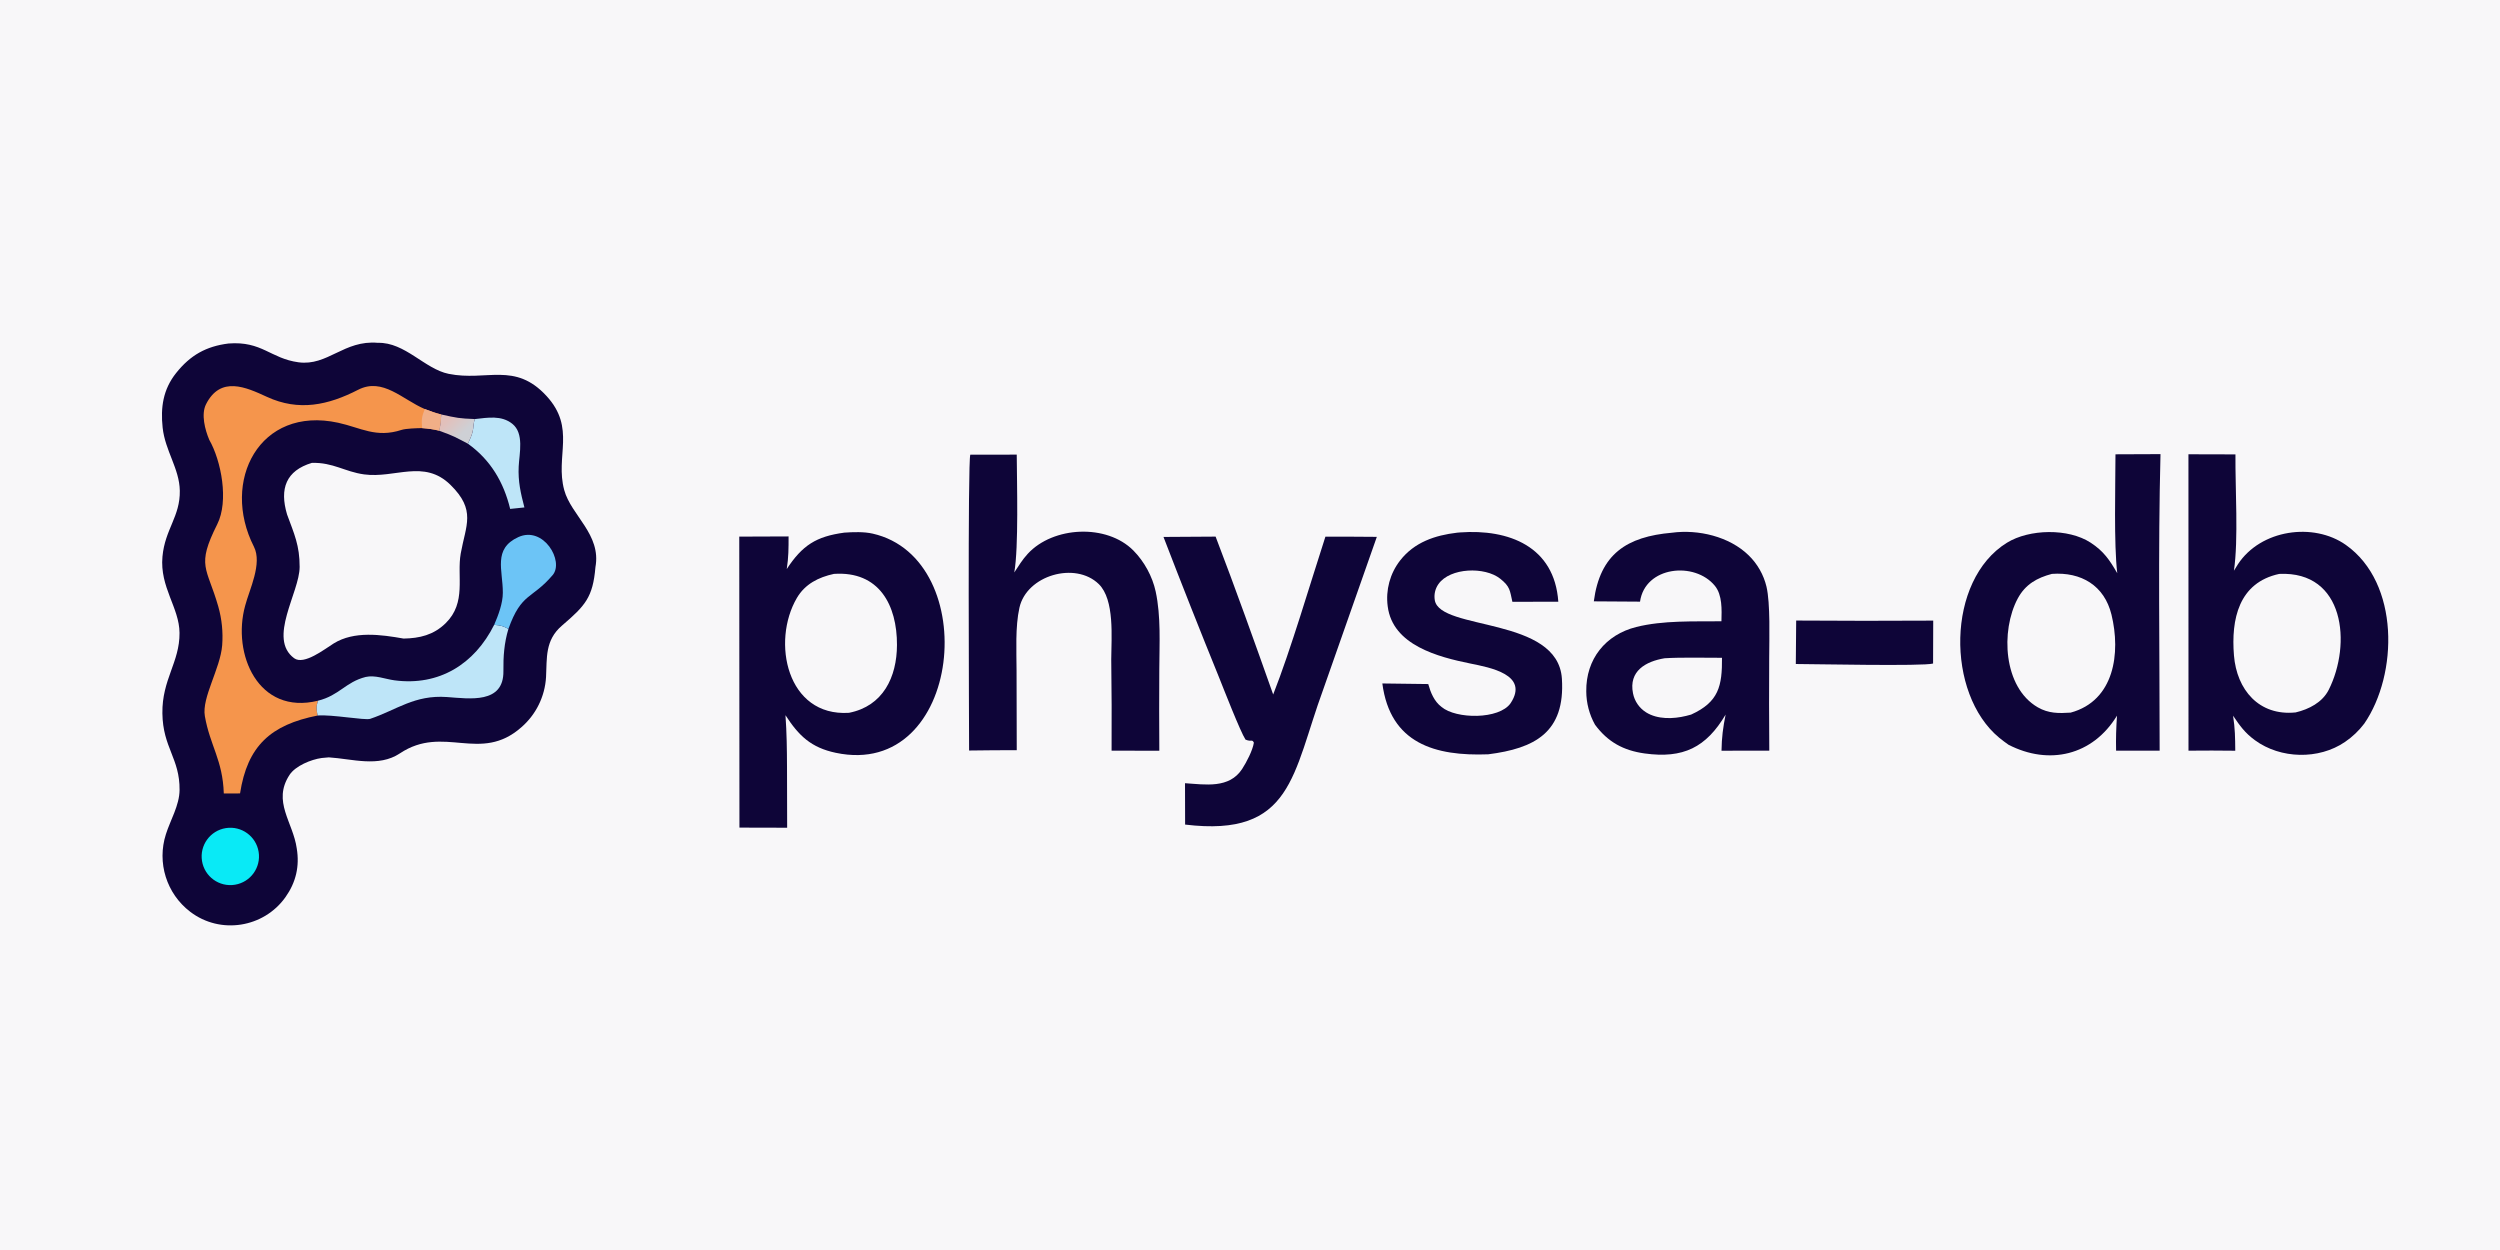
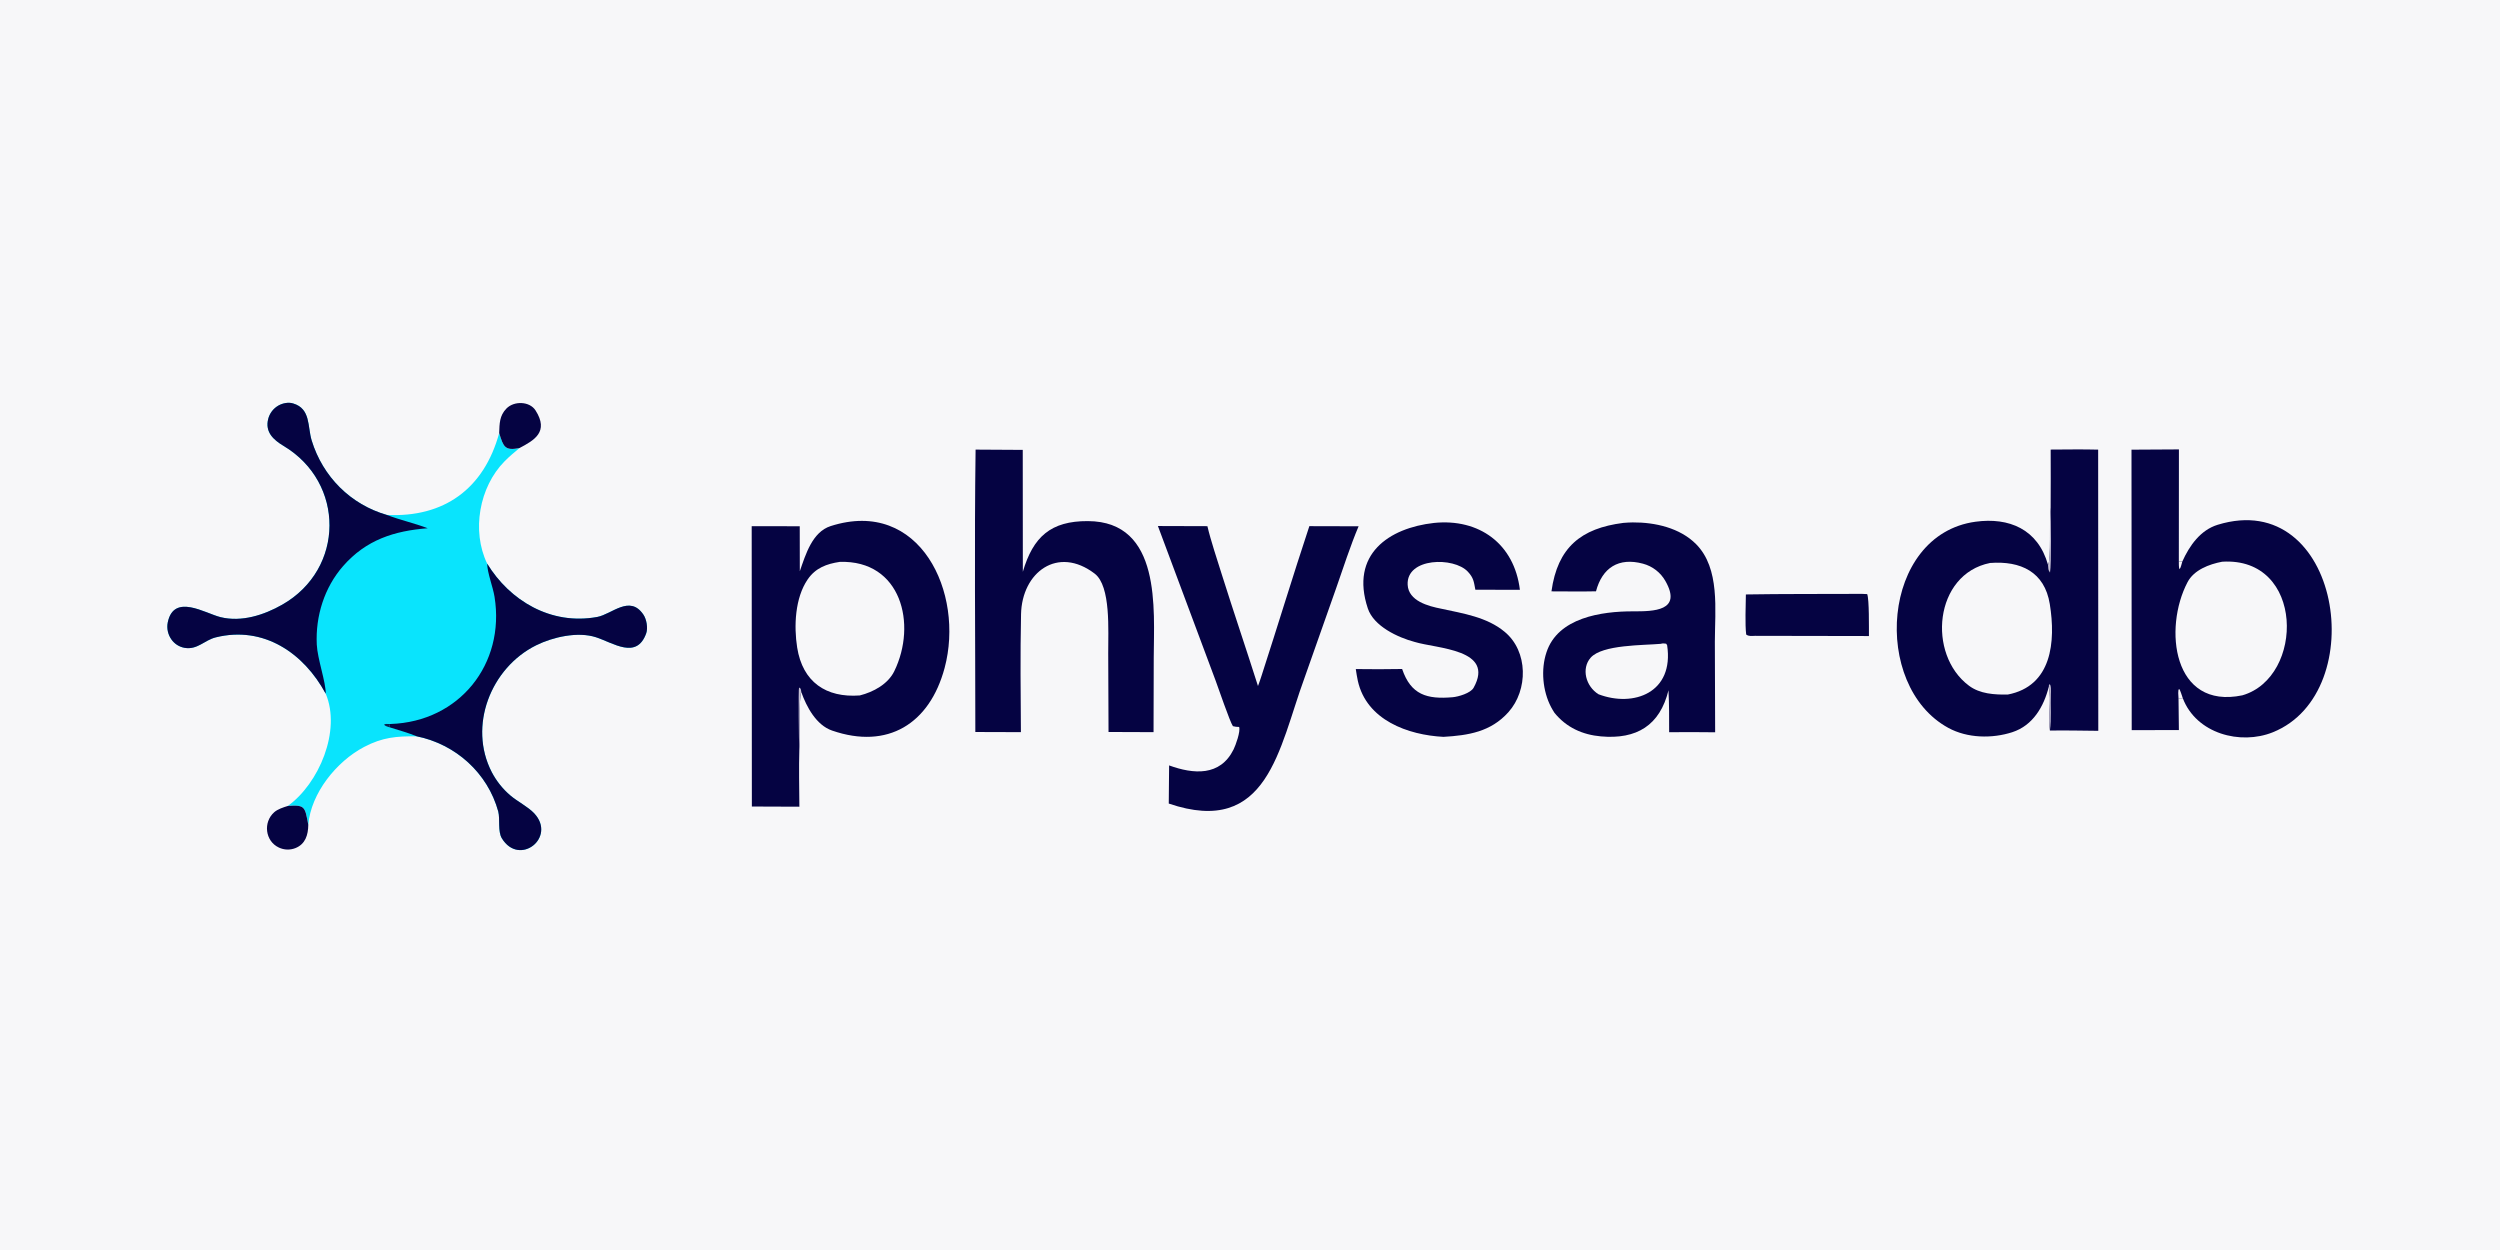
<svg xmlns="http://www.w3.org/2000/svg" height="768" preserveAspectRatio="none" style="display: block;" version="1.1" viewBox="0 0 2048 1024" width="1536">
-   <defs>
-     <linearGradient gradientUnits="userSpaceOnUse" id="Gradient1" x1="367.8" x2="379.187" y1="343.195" y2="354.867">
-       <stop class="stop0" offset="0" stop-color="rgb(226,192,187)" stop-opacity="1" />
-       <stop class="stop1" offset="1" stop-color="rgb(206,208,213)" stop-opacity="1" />
-     </linearGradient>
-   </defs>
-   <path d="M 0 0 L 2048 0 L 2048 1024 L 0 1024 L 0 0 z" fill="rgb(248,247,249)" transform="translate(0,0)" />
-   <path d="M 187.16 281.4 C 214.588 279.26 221.573 293.671 244.504 296.788 C 268.443 300.041 281.788 278.373 309.562 280.843 C 331.838 280.28 347.897 302.271 367.544 306.256 C 398.663 312.567 421.747 296.104 447.729 324.417 C 472.013 350.88 454.665 373.608 462.21 401.457 C 467.819 422.162 492.715 437.759 487.784 464.605 C 485.693 489.446 479.426 496.133 460.378 512.476 C 446.317 524.54 448.161 538.972 447.323 554.65 C 446.411 570.524 439.118 585.355 427.103 595.769 C 393.271 625.633 363.702 593.151 327.614 617.148 C 310.055 628.825 288.604 621.632 269.358 620.43 C 267.399 620.529 265.445 620.706 263.5 620.959 C 254.898 622.148 242.027 627.356 237.15 634.841 C 222.93 656.669 240.103 673.478 243.107 695.089 C 245.51 709.664 242.437 722.853 233.86 734.945 C 216.068 760.031 180.465 765.765 155.835 746.928 C 136.408 732.1 128.431 706.641 135.921 683.378 C 139.536 671.858 146.982 659.759 147.103 647.21 C 147.354 621.247 133.398 612.54 133.03 584.37 C 132.666 556.505 147.242 542.541 147.066 518.52 C 146.913 497.677 130.782 481.134 133.089 455.969 C 135.15 433.489 147.676 423.152 147.296 401.971 C 146.97 383.798 135.253 369.292 133.229 350.272 C 131.479 333.834 133.553 319.063 144.257 305.607 C 155.897 290.974 168.849 283.701 187.16 281.4 z" fill="rgb(14,5,56)" transform="translate(0,0)" />
-   <path d="M 255.465 379.195 C 272.855 378.685 282.424 386.463 298.299 388.631 C 323.667 392.048 347.314 375.953 368.972 397.141 C 390.244 417.952 381.578 430.179 377.433 453.407 C 374.088 472.155 382.383 493.598 365.045 510.561 C 355.162 520.232 343.728 522.879 330.629 523.116 C 312.201 519.87 290.163 516.711 273.368 527.106 C 266.126 531.588 249.04 545.141 240.977 539.217 C 219.092 523.14 245.436 485.333 245.466 464.428 C 245.492 446.806 241.073 437.559 235.153 421.415 C 228.868 400.26 234.334 385.589 255.465 379.195 z" fill="rgb(248,247,249)" transform="translate(0,0)" />
-   <path d="M 183.33 650.002 C 182.481 622.638 172.043 610.863 167.817 586.646 C 165.165 571.453 180.513 547.726 182.009 528.597 C 182.825 517.913 181.743 507.169 178.812 496.863 C 169.522 464.363 160.574 464.115 177.989 429.429 C 187.503 410.48 181.33 377.667 171.436 360.316 C 167.932 352.091 164.599 339.371 168.79 331.123 C 180.708 307.666 201.502 317.184 218.678 325.105 C 244.841 337.171 268.82 331.921 293.401 319.3 C 313.513 308.973 329.708 327.325 347.983 335.088 C 352.396 336.788 356.874 338.442 361.479 339.549 C 361.086 344.334 361.038 348.18 359.656 352.801 C 354.832 351.599 350.715 351.096 345.793 350.717 C 341.833 350.729 332.476 351.019 328.966 352.169 C 308.075 359.014 295.449 350.328 277.052 346.319 C 212.461 332.245 180.705 394.188 208.011 447.849 C 215.031 461.647 204.313 482.907 200.832 496.198 C 189.918 535.678 211.526 586.108 260.508 574.019 C 258.971 578.709 259.121 581.237 260.224 586.154 C 221.754 593.752 202.679 611.039 196.647 649.977 L 183.33 650.002 z" fill="rgb(245,149,76)" transform="translate(0,0)" />
-   <path d="M 347.983 335.088 C 352.396 336.788 356.874 338.442 361.479 339.549 C 361.086 344.334 361.038 348.18 359.656 352.801 C 354.832 351.599 350.715 351.096 345.793 350.717 C 345.231 343.681 345.446 341.505 347.983 335.088 z" fill="rgb(241,175,135)" transform="translate(0,0)" />
-   <path d="M 404.828 511.847 C 410.654 512.468 411.36 512.621 416.508 515.164 C 412.987 526.891 412.251 537.858 412.396 549.782 C 412.723 576.78 384.639 572.34 366.171 571.015 C 339.544 569.105 325.115 581.509 303.251 588.878 C 299.115 590.272 271.706 585.163 260.224 586.154 C 259.121 581.237 258.971 578.709 260.508 574.019 C 278.096 569.622 283.001 558.794 299.503 554.575 C 307.299 552.794 315.541 556.316 323.206 557.33 C 359.753 562.161 388.746 544.006 404.828 511.847 z" fill="rgb(190,229,248)" transform="translate(0,0)" />
-   <path d="M 404.828 511.847 C 408.244 503.964 411.923 494.215 411.919 485.534 C 411.986 467.066 403.679 449.583 424.565 440.012 C 445.303 430.508 462.36 459.834 452.711 471.148 C 435.559 491.26 427.269 485.197 416.508 515.164 C 411.36 512.621 410.654 512.468 404.828 511.847 z" fill="rgb(108,196,246)" transform="translate(0,0)" />
-   <path d="M 389.083 343.297 C 399.503 342.155 410.726 340.033 419.64 347.139 C 429.541 355.031 425.436 371.29 424.91 382.16 C 424.316 394.452 426.545 403.947 429.593 415.692 L 417.93 416.905 C 412.643 395.053 401.858 376.718 383.312 363.481 C 384.819 359.923 386.105 357.82 387.102 353.972 C 388.125 350.027 387.577 346.792 389.083 343.297 z" fill="rgb(190,229,248)" transform="translate(0,0)" />
-   <path d="M 185.049 678.379 C 197.829 676.379 209.821 685.089 211.874 697.861 C 213.926 710.633 205.266 722.661 192.503 724.766 C 179.664 726.884 167.55 718.162 165.486 705.315 C 163.421 692.468 172.193 680.39 185.049 678.379 z" fill="rgb(9,234,246)" transform="translate(0,0)" />
-   <path d="M 361.479 339.549 C 374.191 342.349 376.058 342.795 389.083 343.297 C 387.577 346.792 388.125 350.027 387.102 353.972 C 386.105 357.82 384.819 359.923 383.312 363.481 C 372.401 357.823 372.307 357.406 360.332 353.052 L 359.656 352.801 C 361.038 348.18 361.086 344.334 361.479 339.549 z" fill="url(#Gradient1)" transform="translate(0,0)" />
-   <path d="M 691.672 436.332 C 699.006 435.831 707.706 435.51 714.894 437.142 C 805.402 457.698 788.882 638.778 684.647 616.696 C 664.427 612.412 654.357 602.762 643.461 585.889 C 644.495 600.372 644.661 613.744 644.718 628.25 L 644.837 678.074 L 605.747 677.978 L 605.606 439.596 L 646 439.442 C 646.011 449.192 646.003 456.526 644.512 466.151 C 657.261 446.733 668.6 439.446 691.672 436.332 z" fill="rgb(14,5,56)" transform="translate(0,0)" />
-   <path d="M 683.135 470.139 C 720.264 467.616 734.906 495.763 734.804 528.38 C 734.722 554.671 723.42 578.491 695.456 583.941 C 644.571 587.155 631.81 525.656 652.809 489.827 C 659.519 478.377 670.608 472.862 683.135 470.139 z" fill="rgb(248,247,249)" transform="translate(0,0)" />
-   <path d="M 1792.77 372.141 L 1831.28 372.239 C 1831.04 400.089 1833.83 441.807 1830.03 467.507 C 1831.08 465.743 1832.16 464.002 1833.28 462.284 C 1851.99 433.713 1895.24 427.715 1921.68 446.371 C 1965.91 477.58 1964.53 552.412 1936.84 592.739 C 1932.42 598.594 1927.07 603.685 1921 607.811 C 1899.52 622.481 1868.21 621.756 1847.25 606.387 C 1838.99 600.332 1834.97 594.636 1829.34 586.321 C 1830.97 597.14 1831.04 603.988 1831.13 614.995 C 1818.36 614.828 1805.58 614.813 1792.81 614.949 L 1792.77 372.141 z" fill="rgb(14,5,56)" transform="translate(0,0)" />
-   <path d="M 1867.17 470.146 C 1920.89 467.64 1926.53 527.681 1907.69 565.098 C 1902.51 575.373 1891.5 581.05 1880.56 583.621 C 1850.45 586.662 1832.34 564.985 1830.06 536.949 C 1827.65 507.42 1833.84 477.306 1867.17 470.146 z" fill="rgb(248,247,249)" transform="translate(0,0)" />
-   <path d="M 1733 372.17 L 1769.88 372.02 C 1767.84 450.905 1769.21 535.627 1769.18 614.956 L 1733.5 614.969 C 1733.29 604.305 1733.56 596.817 1734.23 586.285 C 1714.31 618.938 1678.6 627.189 1645.33 610.076 C 1642.8 608.286 1640.13 606.32 1637.74 604.343 C 1594.06 568.215 1594.3 475.282 1644.13 444.584 C 1662.42 433.317 1694.32 432.601 1712.66 444.557 C 1723.42 451.573 1728.28 458.874 1734.46 469.589 C 1731.6 445.528 1732.97 397.936 1733 372.17 z" fill="rgb(14,5,56)" transform="translate(0,0)" />
-   <path d="M 1680.93 470.126 C 1704.91 468.412 1723.87 479.626 1729.71 503.451 C 1737.41 534.906 1732.14 574.064 1696.28 583.778 C 1686.6 584.418 1678.16 584.536 1669.31 579.413 C 1641.01 563.034 1638.85 516.648 1652.9 490.359 C 1659.16 478.641 1668.81 473.329 1680.93 470.126 z" fill="rgb(248,247,249)" transform="translate(0,0)" />
-   <path d="M 1369.62 436.411 C 1391.15 433.503 1416.71 439.463 1432.54 454.969 C 1439.72 461.962 1444.77 470.844 1447.1 480.588 C 1450.36 494.356 1449.37 523.109 1449.33 538.698 C 1449.17 564.113 1449.19 589.528 1449.4 614.943 L 1410.26 614.982 C 1410.42 604.16 1411.5 595.919 1413.63 585.384 C 1397.64 612.357 1378.85 621.594 1347.27 617.226 C 1330.04 614.842 1317.13 607.895 1306.62 593.66 C 1301.98 585.337 1299.52 575.977 1299.47 566.449 C 1299.11 539.891 1315.3 519.931 1340.41 513.638 C 1362.4 508.125 1387.55 509.176 1410.2 508.953 C 1410.44 499.516 1411.02 487.471 1404.83 479.903 C 1388.31 459.698 1347.62 463.818 1343.51 492.874 L 1305.65 492.624 C 1310.73 453.768 1332.76 439.604 1369.62 436.411 z" fill="rgb(14,5,56)" transform="translate(0,0)" />
-   <path d="M 1363.61 539.244 C 1377.42 538.382 1396.46 538.892 1410.66 538.864 C 1410.83 561.945 1408.05 575.076 1385.36 585.385 C 1383.99 585.774 1382.6 586.14 1381.21 586.482 C 1370.75 589.044 1357.83 589.457 1348.45 583.541 C 1342.9 580.051 1339.03 574.427 1337.76 567.995 C 1334.09 549.707 1348.19 541.85 1363.61 539.244 z" fill="rgb(248,247,249)" transform="translate(0,0)" />
-   <path d="M 794.873 372.475 L 832.911 372.428 C 833.042 395.95 834.547 448.262 830.907 468.927 C 834.616 463.355 837.421 458.588 841.936 453.678 C 862.698 431.096 906.647 428.91 928.507 451.022 C 937.338 459.955 944.069 472.207 946.732 484.594 C 951.145 505.117 949.778 527.471 949.7 548.5 C 949.557 570.668 949.562 592.837 949.715 615.004 L 910.612 614.944 C 910.758 590.004 910.663 565.062 910.328 540.124 C 910.426 522.194 913.232 491.325 900.12 478.48 C 880.83 459.713 841.014 471.32 835.124 497.814 C 831.604 513.645 832.741 533.06 832.765 549.381 L 832.919 614.537 C 820.015 614.471 806.817 614.721 793.888 614.828 C 793.849 591.62 792.722 377.449 794.873 372.475 z" fill="rgb(14,5,56)" transform="translate(0,0)" />
-   <path d="M 1085.77 439.658 C 1099.68 439.515 1113.96 439.737 1127.9 439.794 L 1084 564.775 C 1058.68 633.733 1059.09 686.202 970.846 675.495 L 970.759 641.602 C 987.257 642.673 1007.03 646.234 1017.62 629.843 C 1021.15 624.391 1026.18 614.784 1027.17 608.401 C 1025.66 605.249 1025.25 608.018 1020.31 605.874 C 1016.15 599.562 1002.26 563.939 998.76 555.203 C 983.193 516.897 967.983 478.447 953.131 439.858 L 995.826 439.59 C 1011.85 481.399 1028.02 526.656 1042.99 568.934 C 1057.44 532.198 1073.29 478.13 1085.77 439.658 z" fill="rgb(14,5,56)" transform="translate(0,0)" />
-   <path d="M 1193.67 436.371 C 1194.48 436.291 1195.28 436.222 1196.09 436.163 C 1235.98 433.256 1273.43 447.61 1276.57 492.942 L 1238.94 492.99 C 1236.85 483.679 1237.16 480.57 1228.95 474.052 C 1216.39 464.09 1187.97 464.942 1178.4 478.444 C 1175.67 482.294 1174.59 487.07 1175.39 491.72 C 1179.73 516.825 1276.26 504.918 1279.51 556.002 C 1282.31 600.122 1257.11 613.1 1219.15 617.929 C 1175.56 619.571 1138.88 609.098 1132.41 559.889 L 1170.02 560.379 C 1171.97 567.342 1174.85 574.549 1180.89 579.105 C 1192.73 589.176 1228.2 589.553 1237.51 576.031 C 1252.97 552.59 1220.22 546.77 1204.63 543.59 C 1178.25 538.209 1140.84 528.644 1136.81 496.707 C 1135.03 483.33 1138.69 469.796 1146.98 459.145 C 1158.64 444.17 1175.58 438.502 1193.67 436.371 z" fill="rgb(14,5,56)" transform="translate(0,0)" />
-   <path d="M 1471.43 508.349 C 1508.86 508.618 1546.28 508.637 1583.7 508.407 L 1583.58 543.564 C 1575.57 545.912 1485.56 543.98 1471.13 543.952 L 1471.43 508.349 z" fill="rgb(14,5,56)" transform="translate(0,0)" />
+   <path d="M 0 0 L 2048 0 L 2048 1024 L 0 1024 L 0 0 z" fill="rgb(247,247,249)" transform="translate(0,0)" />
+   <path d="M 266.828 568.275 C 248.976 535.147 216.143 512.395 176.778 522.125 C 167.427 524.436 161.755 532.473 151.299 530.723 C 146.891 529.974 142.969 527.485 140.417 523.814 C 137.564 519.807 136.477 514.806 137.407 509.976 C 142.31 485.758 167.959 502.425 180.651 505.566 C 197.805 509.811 216.236 503.894 231.288 495.3 C 282.547 466.037 282.733 395.379 232.275 365.269 C 223.904 360.268 216.995 353.866 219.716 343.205 C 220.889 338.585 223.884 334.638 228.018 332.266 C 231.478 330.269 236.271 329.271 240.17 330.516 C 254.653 334.797 251.883 349.618 255.311 360.791 C 264.471 390.644 287.299 413.287 316.865 421.825 C 363.777 424.149 396.524 400.348 408.935 354.751 C 412.446 366.226 413.623 369.382 425.549 367.045 C 421.313 370.551 417.239 373.964 413.37 377.88 C 392.586 398.918 386.171 434.933 399.092 461.733 C 417.514 491.902 451.175 512.405 489.253 505.415 C 501.282 503.207 515.917 486.919 527.069 503.505 C 529.671 507.312 530.887 514.463 529.383 518.772 C 521.611 540.596 502.417 526.64 488.236 522.035 C 473.36 517.204 453.014 521.797 439.238 528.62 C 402.085 547.022 383.301 594.751 402.875 632.588 C 406.675 639.854 411.836 646.321 418.079 651.637 C 423.937 656.628 432.656 660.969 437.638 666.295 C 456.104 686.033 425.449 710.2 411.12 686.738 C 407.722 681.175 409.727 671.097 408.198 664.873 C 399.592 633.335 373.357 609.664 341.385 603.193 C 324.765 603.056 313.414 603.965 298.3 611.889 C 275.795 623.687 254.668 649.669 252.553 675.727 C 249.767 660.908 250.018 659.171 235.774 660.246 C 261.389 641.783 279.584 598.549 266.828 568.275 z" fill="rgb(9,228,253)" transform="translate(0,0)" />
+   <path d="M 266.828 568.275 C 248.976 535.147 216.143 512.395 176.778 522.125 C 167.427 524.436 161.755 532.473 151.299 530.723 C 146.891 529.974 142.969 527.485 140.417 523.814 C 137.564 519.807 136.477 514.806 137.407 509.976 C 142.31 485.758 167.959 502.425 180.651 505.566 C 197.805 509.811 216.236 503.894 231.288 495.3 C 282.547 466.037 282.733 395.379 232.275 365.269 C 223.904 360.268 216.995 353.866 219.716 343.205 C 220.889 338.585 223.884 334.638 228.018 332.266 C 231.478 330.269 236.271 329.271 240.17 330.516 C 254.653 334.797 251.883 349.618 255.311 360.791 C 264.471 390.644 287.299 413.287 316.865 421.825 C 328.061 426.117 339.54 428.57 350.376 432.749 C 323.051 434.837 299.9 442.212 281.077 463.715 C 265.715 481.263 258.403 504.669 259.499 527.953 C 260.061 539.906 266.986 558.693 266.828 568.275 z" fill="rgb(5,3,66)" transform="translate(0,0)" />
+   <path d="M 318.709 593.118 C 319.138 593.115 319.566 593.107 319.994 593.092 C 376.221 591.213 413.994 544.065 405.13 488.923 C 403.806 480.686 399.207 469.294 399.092 461.733 C 417.514 491.902 451.175 512.405 489.253 505.415 C 501.282 503.207 515.917 486.919 527.069 503.505 C 529.671 507.312 530.887 514.463 529.383 518.772 C 521.611 540.596 502.417 526.64 488.236 522.035 C 473.36 517.204 453.014 521.797 439.238 528.62 C 402.085 547.022 383.301 594.751 402.875 632.588 C 406.675 639.854 411.836 646.321 418.079 651.637 C 423.937 656.628 432.656 660.969 437.638 666.295 C 456.104 686.033 425.449 710.2 411.12 686.738 C 407.722 681.175 409.727 671.097 408.198 664.873 C 399.592 633.335 373.357 609.664 341.385 603.193 C 335.344 600.605 326.112 597.987 319.625 595.953 L 318.709 593.118 z" fill="rgb(5,3,66)" transform="translate(0,0)" />
+   <path d="M 319.625 595.953 C 318.477 595.591 315.134 594.852 314.735 593.601 C 315.339 592.809 317.818 593.106 318.709 593.118 L 319.625 595.953 z" fill="rgb(7,35,82)" transform="translate(0,0)" />
+   <path d="M 1679.91 368.29 C 1692.71 368.237 1706.08 368 1718.81 368.342 L 1718.92 598.688 C 1706 598.589 1692.14 598.234 1679.29 598.472 C 1677.58 588.093 1680.63 574.309 1678.42 562.462 C 1674.29 578.807 1665.47 594.291 1648.44 599.825 C 1631.89 605.167 1611.72 604.79 1596.12 596.309 C 1532.69 561.821 1540.98 437.973 1618.34 427.399 C 1645.72 423.658 1669.54 433.399 1677.76 462.798 C 1680.49 458.281 1678.54 426.162 1679.88 415.974 C 1679.98 400.08 1679.99 384.185 1679.91 368.29 z" fill="rgb(5,3,66)" transform="translate(0,0)" />
+   <path d="M 1679.88 415.974 C 1679.99 425.477 1680.66 461.953 1679.37 469.051 C 1677.64 466.669 1678.1 466.074 1677.76 462.798 C 1680.49 458.281 1678.54 426.162 1679.88 415.974 z" fill="rgb(199,194,213)" transform="translate(0,0)" />
+   <path d="M 1678.42 562.462 C 1678.46 561.748 1678.37 561.074 1678.86 560.589 C 1680.54 560.447 1680.1 567.236 1680.05 568.551 C 1679.66 578.206 1680.67 588.979 1679.29 598.472 C 1677.58 588.093 1680.63 574.309 1678.42 562.462 z" fill="rgb(199,194,213)" transform="translate(0,0)" />
+   <path d="M 1630.28 461.186 C 1655.28 459.316 1674.92 468.372 1679.19 494.848 C 1684.16 525.674 1680.95 562.057 1644.71 568.99 C 1633.73 569.133 1622.02 568.463 1613.01 561.759 C 1578.48 536.067 1584.46 470.319 1630.28 461.186 z" fill="rgb(247,247,249)" transform="translate(0,0)" />
+   <path d="M 1746.12 368.375 L 1784.97 368.149 L 1784.9 460.001 L 1787.75 460.005 C 1793.6 447.005 1802.61 434.231 1816.7 429.901 C 1917.32 398.997 1943.29 567.162 1861.9 599.879 C 1835.37 610.541 1799.28 601.1 1788.15 571.998 L 1784.64 572 L 1784.94 598.078 C 1772.06 598.157 1759.17 598.171 1746.29 598.12 L 1746.12 368.375 z" fill="rgb(5,3,66)" transform="translate(0,0)" />
+   <path d="M 1784.64 572 C 1784.6 570.832 1783.91 564.521 1785.2 564.492 C 1786.04 565.062 1787.59 570.573 1788.15 571.998 L 1784.64 572 z" fill="rgb(248,246,251)" transform="translate(0,0)" />
+   <path d="M 1784.9 460.001 L 1787.75 460.005 C 1787.28 461.589 1786.52 465.149 1785.53 466.234 L 1785.42 466.209 C 1784.8 465.131 1784.93 461.366 1784.9 460.001 z" fill="rgb(248,246,251)" transform="translate(0,0)" />
+   <path d="M 1820.38 460.164 C 1887.95 455.891 1888.06 554.815 1836.95 569.606 C 1779.8 581.536 1772.22 514.591 1792.03 476.915 C 1797.29 466.908 1809.64 462.214 1820.38 460.164 z" fill="rgb(247,247,249)" transform="translate(0,0)" />
+   <path d="M 655.204 467.957 C 659.973 454.237 665.417 435.787 680.478 430.964 C 753.689 407.524 790.28 485.785 773.829 547.173 C 761.56 592.959 727.173 614.235 681.618 598.47 C 668.609 593.968 660.698 578.975 656.443 567.031 C 654.088 571.801 655.876 604.465 654.821 614.022 C 654.366 629.155 654.76 645.616 654.853 660.85 L 615.922 660.705 L 615.786 431.052 L 655.145 431.105 L 655.204 467.957 z" fill="rgb(5,3,66)" transform="translate(0,0)" />
+   <path d="M 654.821 614.022 C 654.394 609.675 653.923 563.828 654.579 563.283 C 656.334 563.854 656.124 565.269 656.443 567.031 C 654.088 571.801 655.876 604.465 654.821 614.022 z" fill="rgb(199,194,213)" transform="translate(0,0)" />
+   <path d="M 687.947 460.296 C 738.304 458.704 751.382 511.366 732.599 549.848 C 727.448 560.401 715.562 566.891 704.353 569.706 C 676.675 571.774 657.507 558.705 653.047 530.486 C 650.276 512.95 651.259 489.809 661.652 474.643 C 668.09 465.247 677.163 461.909 687.947 460.296 z" fill="rgb(247,247,249)" transform="translate(0,0)" />
+   <path d="M 1329.75 428.367 C 1332.35 428.137 1334.95 428.003 1337.56 427.963 C 1355.79 427.83 1376.14 432.419 1389.37 445.698 C 1409.23 465.642 1404.84 499.794 1404.81 525.757 L 1405.05 599.889 C 1392.48 599.727 1379.92 599.705 1367.36 599.823 C 1367.36 588.241 1367.41 577.047 1366.83 565.466 C 1359.78 594.205 1340.84 605.863 1311.49 603.253 C 1296.39 601.911 1283.24 595.981 1273.46 583.998 C 1272.45 582.462 1271.51 580.882 1270.65 579.262 C 1263.72 566.046 1262.18 548.565 1266.83 534.517 C 1276.09 505.924 1311.98 500.762 1337.85 500.809 C 1354.37 500.839 1378.38 500.711 1364.29 475.96 C 1360.33 468.954 1353.72 463.839 1345.94 461.772 C 1325.97 456.384 1312.54 465.117 1307.44 484.401 C 1295.63 484.685 1282.84 484.444 1270.95 484.441 C 1275.94 448.401 1295.19 432.776 1329.75 428.367 z" fill="rgb(5,3,66)" transform="translate(0,0)" />
+   <path d="M 1360.49 527.425 C 1362.29 526.898 1363.02 527.105 1364.86 527.297 C 1365.06 527.571 1365.67 528.313 1365.72 528.601 C 1371.56 567.562 1338.2 579.653 1309.51 568.741 C 1298.93 562.172 1295.34 547.603 1303.04 538.81 C 1312.54 527.971 1346.46 528.706 1360.49 527.425 z" fill="rgb(247,247,249)" transform="translate(0,0)" />
+   <path d="M 799.202 368.32 C 812.081 368.317 824.96 368.393 837.838 368.549 L 837.906 468.399 C 846.357 439.698 860.804 426.765 891.171 426.888 C 951.727 427.132 945.265 499.376 945.142 538.701 L 944.986 599.778 L 908.105 599.639 L 907.856 534.959 C 907.751 516.884 910.197 480.192 896.776 469.935 C 866.509 446.804 837.154 468.77 836.438 503.207 C 835.735 536.999 836.124 567.515 836.328 599.775 L 798.999 599.658 C 798.987 523.016 798.161 444.836 799.202 368.32 z" fill="rgb(5,3,66)" transform="translate(0,0)" />
+   <path d="M 948.559 430.915 L 989.105 431.04 C 991.711 442.306 997.338 459.276 1000.98 470.851 C 1010.58 501.333 1020.86 531.492 1030.54 562.001 C 1031.59 559.253 1032.52 556.474 1033.43 553.676 C 1046.68 512.855 1059.12 471.764 1072.62 431.026 C 1086.07 431.138 1099.52 431.172 1112.97 431.128 C 1106.48 446.37 1100.09 466.074 1094.57 481.859 L 1068.5 555.775 C 1047.67 612.57 1038.8 686.043 957.445 658.275 L 957.737 627.023 C 977.678 634.268 999.528 636.157 1010.55 613.935 C 1012.21 610.595 1016.37 599.201 1015.09 595.518 C 1012.84 595.461 1012.19 595.411 1010.01 594.89 C 1007.57 591.463 997.946 563.18 995.835 557.561 L 948.559 430.915 z" fill="rgb(5,3,66)" transform="translate(0,0)" />
+   <path d="M 1174.72 428.395 C 1211.67 424.59 1240.48 445.405 1245.1 483.16 L 1208.62 483.117 C 1207.35 476.452 1207.2 473.387 1202.44 468.3 C 1190.94 456.006 1152.04 456.751 1153.15 479.024 C 1153.81 492.355 1170.11 496.591 1180.75 498.671 C 1198.48 502.54 1218.19 505.496 1232.6 517.582 C 1251.96 533.54 1251.94 565.291 1235.68 583.431 C 1221.23 599.553 1202.83 602.45 1182.46 603.632 C 1153.49 602.139 1119.54 590.012 1112.34 557.768 C 1111.63 554.622 1111.17 551.281 1110.66 548.088 C 1123.31 548.285 1135.96 548.269 1148.62 548.039 C 1155.82 569.224 1168.97 573.002 1190.05 571.161 C 1194.7 570.756 1204.7 567.857 1207.18 563.412 C 1224.91 531.686 1177.27 531.503 1158.8 525.848 C 1145.2 522.225 1125.38 513.065 1120.52 498.422 C 1105.76 454.008 1137.92 432.477 1174.72 428.395 z" fill="rgb(5,3,66)" transform="translate(0,0)" />
+   <path d="M 1521.24 486.509 C 1524.31 486.43 1526.56 486.519 1529.61 486.692 C 1531.32 491.033 1530.99 514.601 1531.03 521.047 L 1437.75 520.874 C 1434.89 520.952 1432.64 521.418 1430.48 519.801 C 1429.46 511.698 1430.11 495.69 1430.22 486.975 C 1460.31 486.465 1491.11 486.656 1521.24 486.509 z" fill="rgb(5,3,66)" transform="translate(0,0)" />
+   <path d="M 408.935 354.751 C 409.206 346.914 409.164 340.515 414.88 334.662 C 421.12 328.272 433.878 328.62 438.723 336.23 C 449.91 353.803 437.63 360.67 425.549 367.045 C 413.623 369.382 412.446 366.226 408.935 354.751 z" fill="rgb(5,3,66)" transform="translate(0,0)" />
+   <path d="M 235.774 660.246 C 250.018 659.171 249.767 660.908 252.553 675.727 C 252.442 683.929 250.212 691.504 241.992 694.765 C 237.595 696.507 232.671 696.335 228.405 694.292 C 217.215 689.029 215.377 673.63 224.629 665.385 C 227.492 662.833 232.137 661.373 235.774 660.246 z" fill="rgb(5,3,66)" transform="translate(0,0)" />
</svg>
